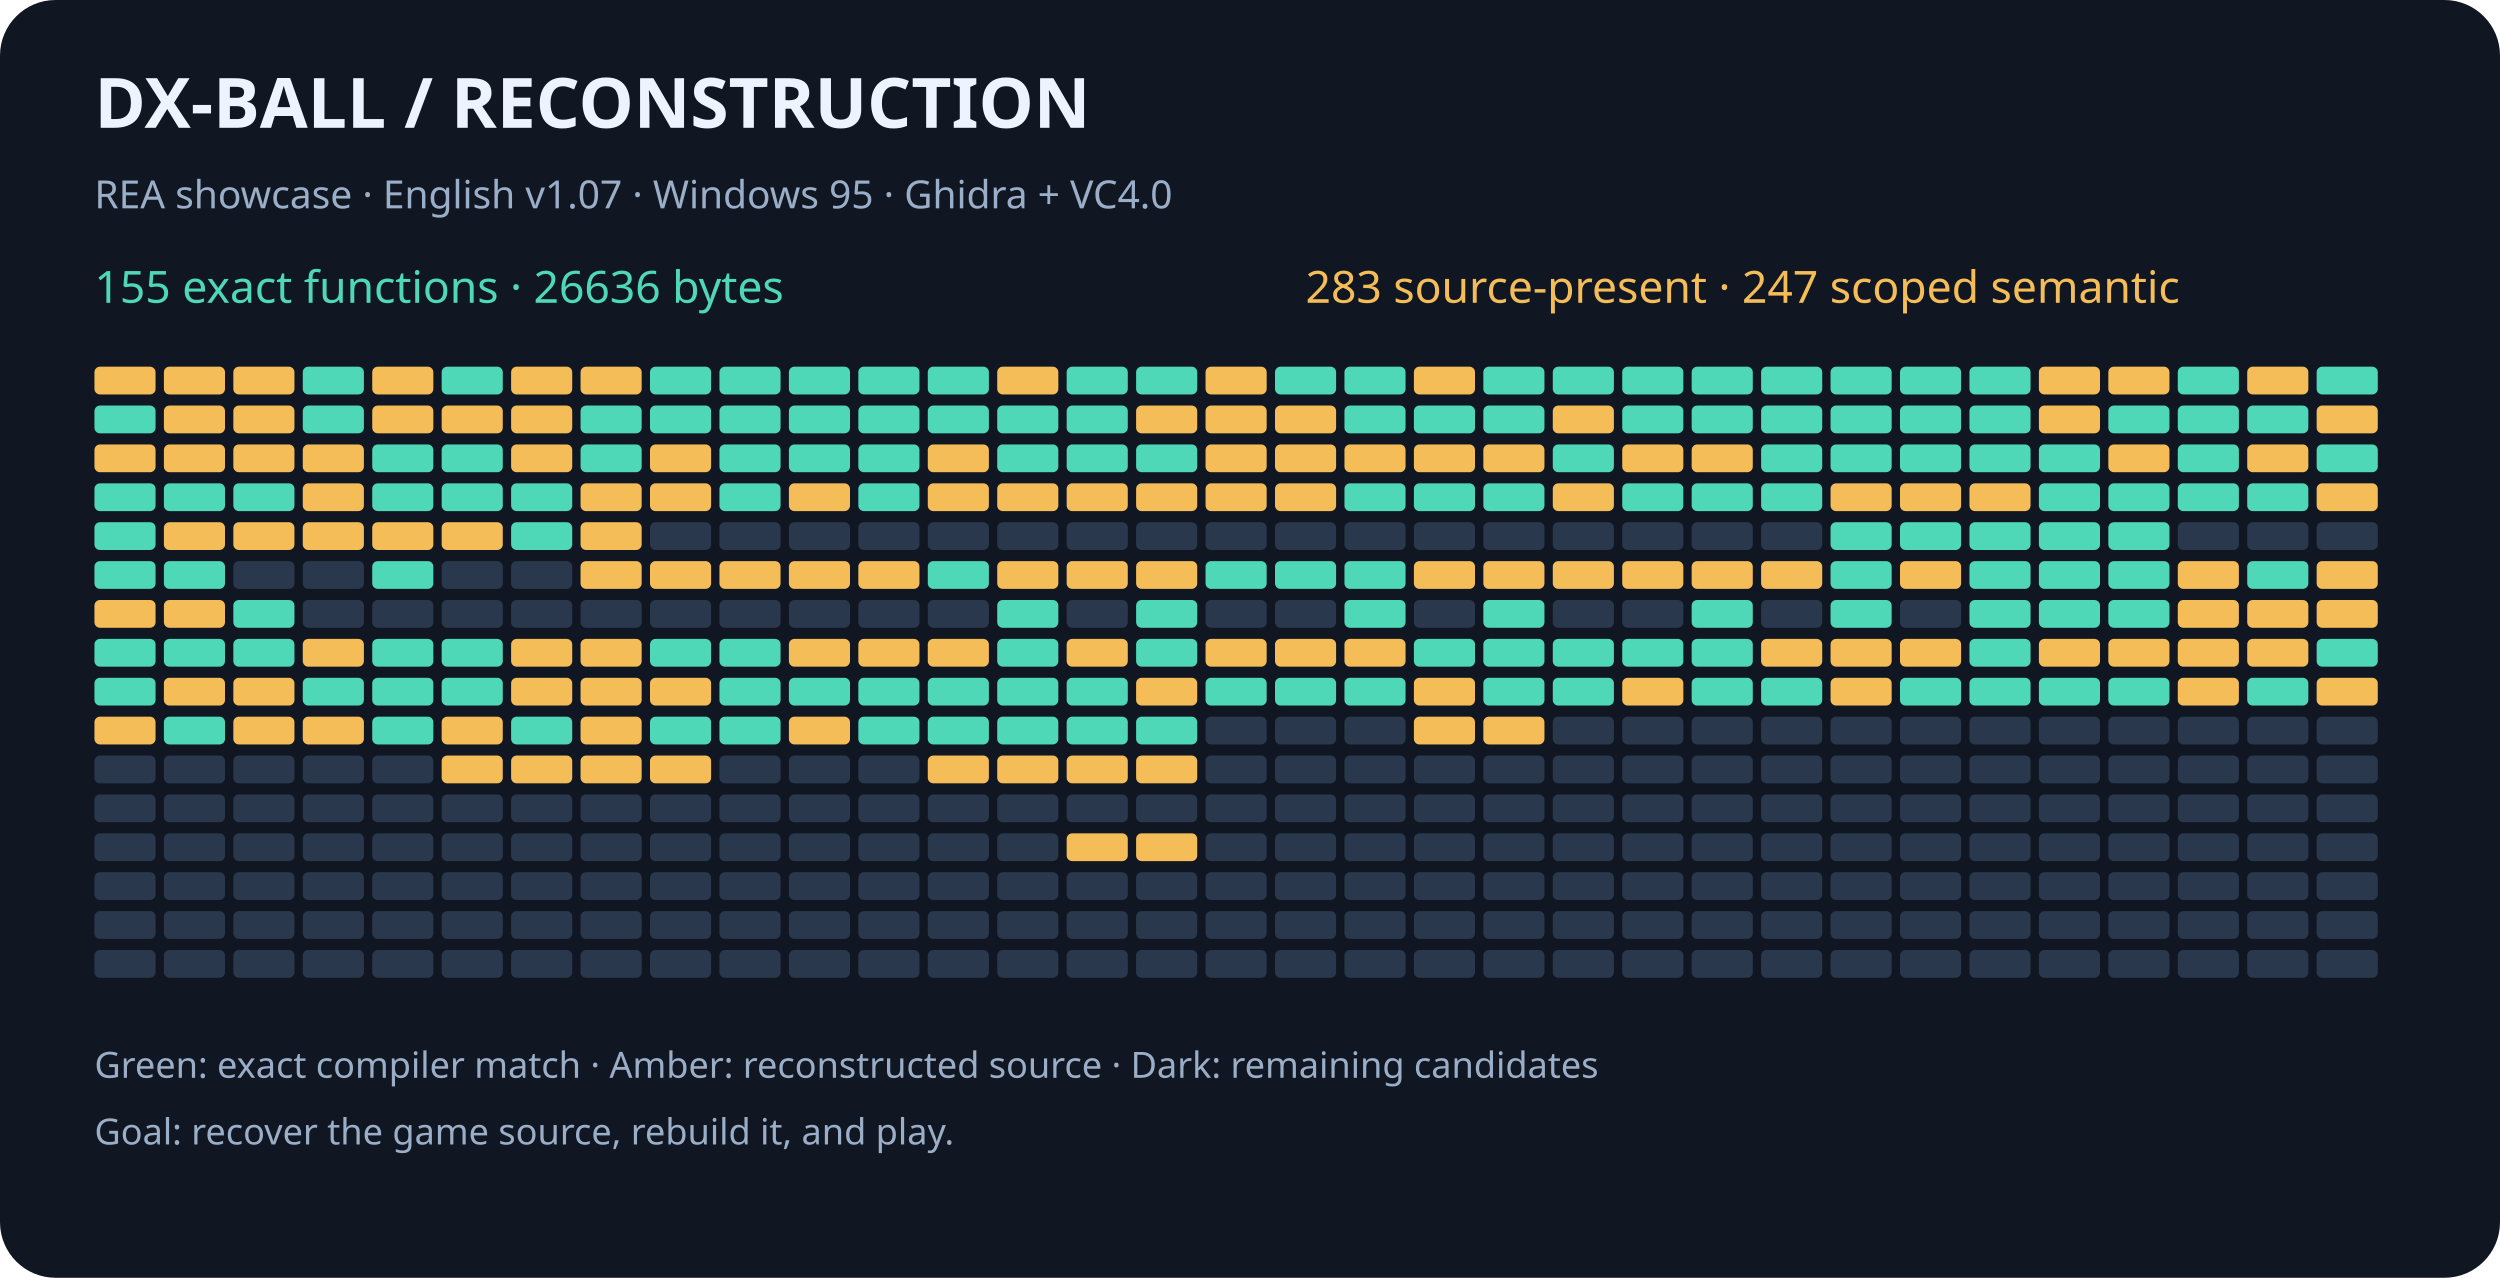
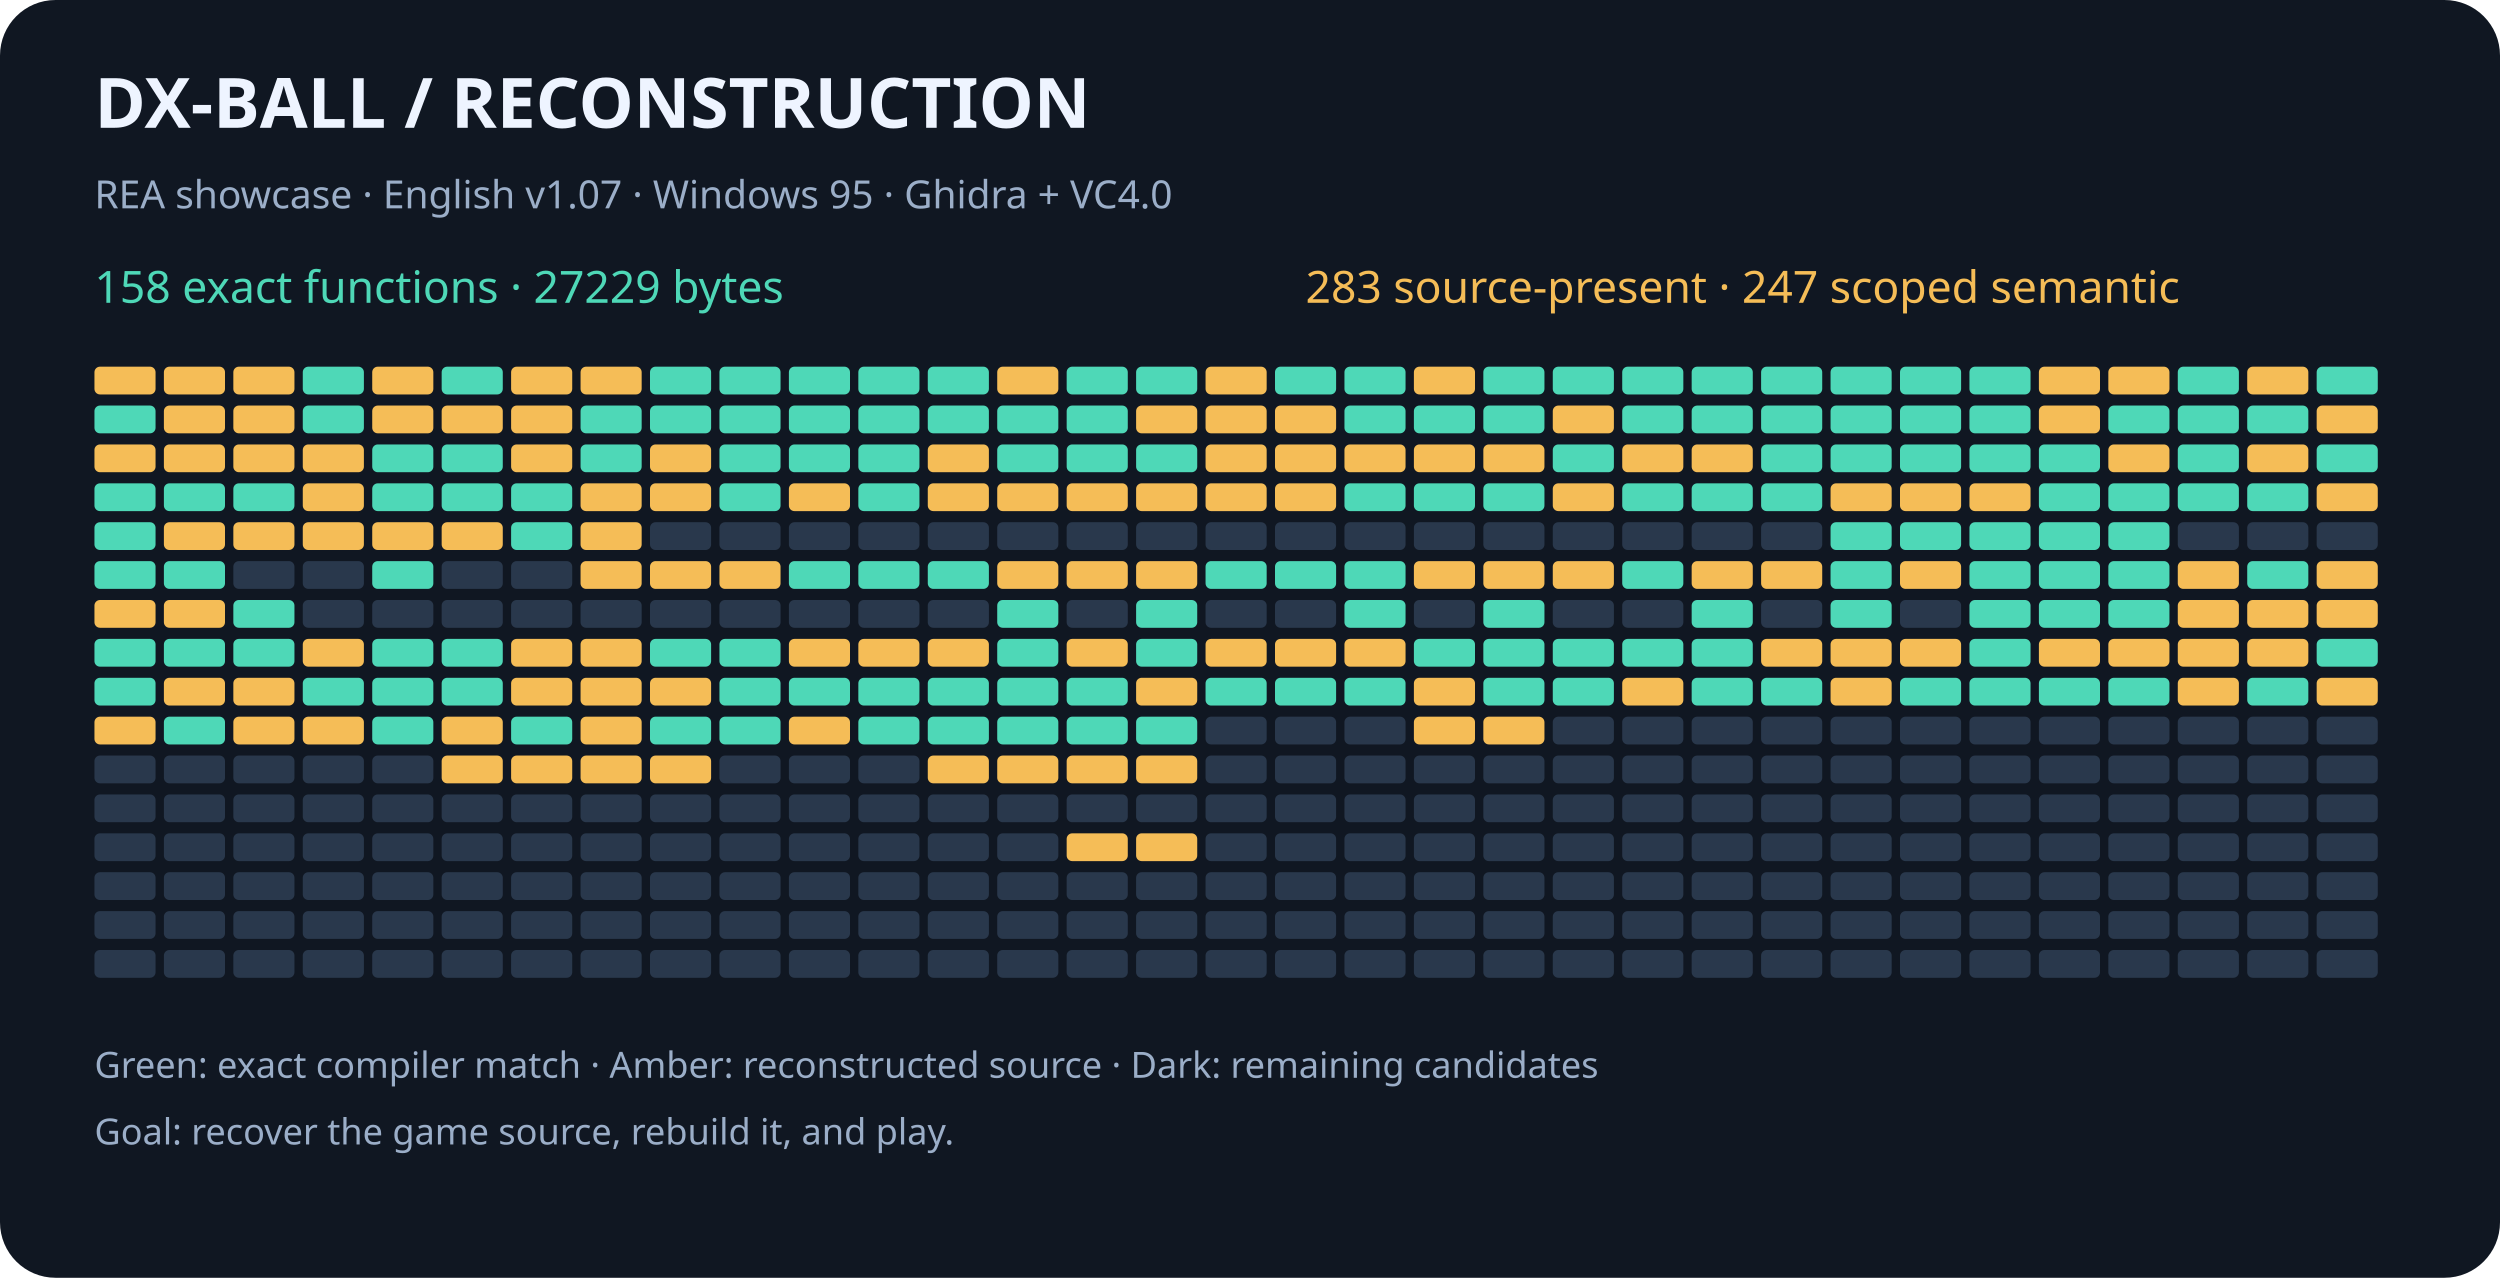
<svg xmlns="http://www.w3.org/2000/svg" width="900" height="460" viewBox="0 0 900 460" role="img" aria-labelledby="title desc">
  <rect width="900" height="460" rx="20" fill="#101722" />
  <g font-family="sans-serif">
    <text x="34" y="46" fill="#eef4ff" font-size="25" font-weight="bold">DX-BALL  /  RECONSTRUCTION</text>
    <text x="34" y="75" fill="#9baec8" font-size="14">REA showcase · English v1.07 · Windows 95 · Ghidra + VC4.0</text>
-     <text x="34" y="109" fill="#4ed8b7" font-size="16">155 exact functions · 26636 bytes</text>
+     <text x="34" y="109" fill="#4ed8b7" font-size="16">158 exact functions · 27229 bytes</text>
    <text x="470" y="109" fill="#f5bd57" font-size="16">283 source-present · 247 scoped semantic</text>
    <rect x="34" y="132" width="22" height="10" rx="2" fill="#f5bd57" />
    <rect x="59" y="132" width="22" height="10" rx="2" fill="#f5bd57" />
    <rect x="84" y="132" width="22" height="10" rx="2" fill="#f5bd57" />
    <rect x="109" y="132" width="22" height="10" rx="2" fill="#4ed8b7" />
    <rect x="134" y="132" width="22" height="10" rx="2" fill="#f5bd57" />
    <rect x="159" y="132" width="22" height="10" rx="2" fill="#4ed8b7" />
    <rect x="184" y="132" width="22" height="10" rx="2" fill="#f5bd57" />
    <rect x="209" y="132" width="22" height="10" rx="2" fill="#f5bd57" />
    <rect x="234" y="132" width="22" height="10" rx="2" fill="#4ed8b7" />
    <rect x="259" y="132" width="22" height="10" rx="2" fill="#4ed8b7" />
    <rect x="284" y="132" width="22" height="10" rx="2" fill="#4ed8b7" />
    <rect x="309" y="132" width="22" height="10" rx="2" fill="#4ed8b7" />
    <rect x="334" y="132" width="22" height="10" rx="2" fill="#4ed8b7" />
    <rect x="359" y="132" width="22" height="10" rx="2" fill="#f5bd57" />
    <rect x="384" y="132" width="22" height="10" rx="2" fill="#4ed8b7" />
    <rect x="409" y="132" width="22" height="10" rx="2" fill="#4ed8b7" />
    <rect x="434" y="132" width="22" height="10" rx="2" fill="#f5bd57" />
    <rect x="459" y="132" width="22" height="10" rx="2" fill="#4ed8b7" />
    <rect x="484" y="132" width="22" height="10" rx="2" fill="#4ed8b7" />
    <rect x="509" y="132" width="22" height="10" rx="2" fill="#f5bd57" />
    <rect x="534" y="132" width="22" height="10" rx="2" fill="#4ed8b7" />
    <rect x="559" y="132" width="22" height="10" rx="2" fill="#4ed8b7" />
    <rect x="584" y="132" width="22" height="10" rx="2" fill="#4ed8b7" />
    <rect x="609" y="132" width="22" height="10" rx="2" fill="#4ed8b7" />
    <rect x="634" y="132" width="22" height="10" rx="2" fill="#4ed8b7" />
    <rect x="659" y="132" width="22" height="10" rx="2" fill="#4ed8b7" />
    <rect x="684" y="132" width="22" height="10" rx="2" fill="#4ed8b7" />
    <rect x="709" y="132" width="22" height="10" rx="2" fill="#4ed8b7" />
    <rect x="734" y="132" width="22" height="10" rx="2" fill="#f5bd57" />
    <rect x="759" y="132" width="22" height="10" rx="2" fill="#f5bd57" />
    <rect x="784" y="132" width="22" height="10" rx="2" fill="#4ed8b7" />
    <rect x="809" y="132" width="22" height="10" rx="2" fill="#f5bd57" />
    <rect x="834" y="132" width="22" height="10" rx="2" fill="#4ed8b7" />
    <rect x="34" y="146" width="22" height="10" rx="2" fill="#4ed8b7" />
    <rect x="59" y="146" width="22" height="10" rx="2" fill="#f5bd57" />
    <rect x="84" y="146" width="22" height="10" rx="2" fill="#f5bd57" />
    <rect x="109" y="146" width="22" height="10" rx="2" fill="#4ed8b7" />
    <rect x="134" y="146" width="22" height="10" rx="2" fill="#f5bd57" />
    <rect x="159" y="146" width="22" height="10" rx="2" fill="#f5bd57" />
    <rect x="184" y="146" width="22" height="10" rx="2" fill="#f5bd57" />
    <rect x="209" y="146" width="22" height="10" rx="2" fill="#4ed8b7" />
    <rect x="234" y="146" width="22" height="10" rx="2" fill="#4ed8b7" />
    <rect x="259" y="146" width="22" height="10" rx="2" fill="#4ed8b7" />
    <rect x="284" y="146" width="22" height="10" rx="2" fill="#4ed8b7" />
    <rect x="309" y="146" width="22" height="10" rx="2" fill="#4ed8b7" />
    <rect x="334" y="146" width="22" height="10" rx="2" fill="#4ed8b7" />
    <rect x="359" y="146" width="22" height="10" rx="2" fill="#4ed8b7" />
    <rect x="384" y="146" width="22" height="10" rx="2" fill="#4ed8b7" />
    <rect x="409" y="146" width="22" height="10" rx="2" fill="#f5bd57" />
    <rect x="434" y="146" width="22" height="10" rx="2" fill="#f5bd57" />
    <rect x="459" y="146" width="22" height="10" rx="2" fill="#f5bd57" />
    <rect x="484" y="146" width="22" height="10" rx="2" fill="#4ed8b7" />
    <rect x="509" y="146" width="22" height="10" rx="2" fill="#4ed8b7" />
    <rect x="534" y="146" width="22" height="10" rx="2" fill="#4ed8b7" />
    <rect x="559" y="146" width="22" height="10" rx="2" fill="#f5bd57" />
    <rect x="584" y="146" width="22" height="10" rx="2" fill="#4ed8b7" />
    <rect x="609" y="146" width="22" height="10" rx="2" fill="#4ed8b7" />
    <rect x="634" y="146" width="22" height="10" rx="2" fill="#4ed8b7" />
    <rect x="659" y="146" width="22" height="10" rx="2" fill="#4ed8b7" />
    <rect x="684" y="146" width="22" height="10" rx="2" fill="#4ed8b7" />
    <rect x="709" y="146" width="22" height="10" rx="2" fill="#4ed8b7" />
    <rect x="734" y="146" width="22" height="10" rx="2" fill="#f5bd57" />
    <rect x="759" y="146" width="22" height="10" rx="2" fill="#4ed8b7" />
    <rect x="784" y="146" width="22" height="10" rx="2" fill="#4ed8b7" />
    <rect x="809" y="146" width="22" height="10" rx="2" fill="#4ed8b7" />
    <rect x="834" y="146" width="22" height="10" rx="2" fill="#f5bd57" />
    <rect x="34" y="160" width="22" height="10" rx="2" fill="#f5bd57" />
    <rect x="59" y="160" width="22" height="10" rx="2" fill="#f5bd57" />
    <rect x="84" y="160" width="22" height="10" rx="2" fill="#f5bd57" />
    <rect x="109" y="160" width="22" height="10" rx="2" fill="#f5bd57" />
    <rect x="134" y="160" width="22" height="10" rx="2" fill="#4ed8b7" />
    <rect x="159" y="160" width="22" height="10" rx="2" fill="#4ed8b7" />
    <rect x="184" y="160" width="22" height="10" rx="2" fill="#f5bd57" />
    <rect x="209" y="160" width="22" height="10" rx="2" fill="#4ed8b7" />
    <rect x="234" y="160" width="22" height="10" rx="2" fill="#f5bd57" />
    <rect x="259" y="160" width="22" height="10" rx="2" fill="#4ed8b7" />
    <rect x="284" y="160" width="22" height="10" rx="2" fill="#4ed8b7" />
    <rect x="309" y="160" width="22" height="10" rx="2" fill="#4ed8b7" />
    <rect x="334" y="160" width="22" height="10" rx="2" fill="#f5bd57" />
    <rect x="359" y="160" width="22" height="10" rx="2" fill="#4ed8b7" />
    <rect x="384" y="160" width="22" height="10" rx="2" fill="#4ed8b7" />
    <rect x="409" y="160" width="22" height="10" rx="2" fill="#4ed8b7" />
    <rect x="434" y="160" width="22" height="10" rx="2" fill="#f5bd57" />
    <rect x="459" y="160" width="22" height="10" rx="2" fill="#f5bd57" />
    <rect x="484" y="160" width="22" height="10" rx="2" fill="#f5bd57" />
    <rect x="509" y="160" width="22" height="10" rx="2" fill="#f5bd57" />
    <rect x="534" y="160" width="22" height="10" rx="2" fill="#f5bd57" />
    <rect x="559" y="160" width="22" height="10" rx="2" fill="#4ed8b7" />
    <rect x="584" y="160" width="22" height="10" rx="2" fill="#f5bd57" />
    <rect x="609" y="160" width="22" height="10" rx="2" fill="#f5bd57" />
    <rect x="634" y="160" width="22" height="10" rx="2" fill="#4ed8b7" />
    <rect x="659" y="160" width="22" height="10" rx="2" fill="#4ed8b7" />
    <rect x="684" y="160" width="22" height="10" rx="2" fill="#4ed8b7" />
    <rect x="709" y="160" width="22" height="10" rx="2" fill="#4ed8b7" />
    <rect x="734" y="160" width="22" height="10" rx="2" fill="#4ed8b7" />
    <rect x="759" y="160" width="22" height="10" rx="2" fill="#f5bd57" />
    <rect x="784" y="160" width="22" height="10" rx="2" fill="#4ed8b7" />
    <rect x="809" y="160" width="22" height="10" rx="2" fill="#f5bd57" />
    <rect x="834" y="160" width="22" height="10" rx="2" fill="#4ed8b7" />
    <rect x="34" y="174" width="22" height="10" rx="2" fill="#4ed8b7" />
    <rect x="59" y="174" width="22" height="10" rx="2" fill="#4ed8b7" />
    <rect x="84" y="174" width="22" height="10" rx="2" fill="#4ed8b7" />
    <rect x="109" y="174" width="22" height="10" rx="2" fill="#f5bd57" />
    <rect x="134" y="174" width="22" height="10" rx="2" fill="#4ed8b7" />
    <rect x="159" y="174" width="22" height="10" rx="2" fill="#4ed8b7" />
    <rect x="184" y="174" width="22" height="10" rx="2" fill="#4ed8b7" />
    <rect x="209" y="174" width="22" height="10" rx="2" fill="#f5bd57" />
    <rect x="234" y="174" width="22" height="10" rx="2" fill="#f5bd57" />
    <rect x="259" y="174" width="22" height="10" rx="2" fill="#4ed8b7" />
    <rect x="284" y="174" width="22" height="10" rx="2" fill="#f5bd57" />
    <rect x="309" y="174" width="22" height="10" rx="2" fill="#4ed8b7" />
    <rect x="334" y="174" width="22" height="10" rx="2" fill="#f5bd57" />
    <rect x="359" y="174" width="22" height="10" rx="2" fill="#f5bd57" />
    <rect x="384" y="174" width="22" height="10" rx="2" fill="#f5bd57" />
    <rect x="409" y="174" width="22" height="10" rx="2" fill="#f5bd57" />
    <rect x="434" y="174" width="22" height="10" rx="2" fill="#f5bd57" />
    <rect x="459" y="174" width="22" height="10" rx="2" fill="#f5bd57" />
    <rect x="484" y="174" width="22" height="10" rx="2" fill="#4ed8b7" />
    <rect x="509" y="174" width="22" height="10" rx="2" fill="#4ed8b7" />
    <rect x="534" y="174" width="22" height="10" rx="2" fill="#4ed8b7" />
    <rect x="559" y="174" width="22" height="10" rx="2" fill="#f5bd57" />
    <rect x="584" y="174" width="22" height="10" rx="2" fill="#4ed8b7" />
    <rect x="609" y="174" width="22" height="10" rx="2" fill="#4ed8b7" />
    <rect x="634" y="174" width="22" height="10" rx="2" fill="#4ed8b7" />
    <rect x="659" y="174" width="22" height="10" rx="2" fill="#f5bd57" />
    <rect x="684" y="174" width="22" height="10" rx="2" fill="#f5bd57" />
    <rect x="709" y="174" width="22" height="10" rx="2" fill="#f5bd57" />
    <rect x="734" y="174" width="22" height="10" rx="2" fill="#4ed8b7" />
    <rect x="759" y="174" width="22" height="10" rx="2" fill="#4ed8b7" />
    <rect x="784" y="174" width="22" height="10" rx="2" fill="#4ed8b7" />
    <rect x="809" y="174" width="22" height="10" rx="2" fill="#4ed8b7" />
    <rect x="834" y="174" width="22" height="10" rx="2" fill="#f5bd57" />
    <rect x="34" y="188" width="22" height="10" rx="2" fill="#4ed8b7" />
    <rect x="59" y="188" width="22" height="10" rx="2" fill="#f5bd57" />
    <rect x="84" y="188" width="22" height="10" rx="2" fill="#f5bd57" />
    <rect x="109" y="188" width="22" height="10" rx="2" fill="#f5bd57" />
    <rect x="134" y="188" width="22" height="10" rx="2" fill="#f5bd57" />
    <rect x="159" y="188" width="22" height="10" rx="2" fill="#f5bd57" />
    <rect x="184" y="188" width="22" height="10" rx="2" fill="#4ed8b7" />
    <rect x="209" y="188" width="22" height="10" rx="2" fill="#f5bd57" />
    <rect x="234" y="188" width="22" height="10" rx="2" fill="#29384c" />
    <rect x="259" y="188" width="22" height="10" rx="2" fill="#29384c" />
    <rect x="284" y="188" width="22" height="10" rx="2" fill="#29384c" />
    <rect x="309" y="188" width="22" height="10" rx="2" fill="#29384c" />
    <rect x="334" y="188" width="22" height="10" rx="2" fill="#29384c" />
    <rect x="359" y="188" width="22" height="10" rx="2" fill="#29384c" />
    <rect x="384" y="188" width="22" height="10" rx="2" fill="#29384c" />
    <rect x="409" y="188" width="22" height="10" rx="2" fill="#29384c" />
    <rect x="434" y="188" width="22" height="10" rx="2" fill="#29384c" />
    <rect x="459" y="188" width="22" height="10" rx="2" fill="#29384c" />
    <rect x="484" y="188" width="22" height="10" rx="2" fill="#29384c" />
    <rect x="509" y="188" width="22" height="10" rx="2" fill="#29384c" />
    <rect x="534" y="188" width="22" height="10" rx="2" fill="#29384c" />
    <rect x="559" y="188" width="22" height="10" rx="2" fill="#29384c" />
    <rect x="584" y="188" width="22" height="10" rx="2" fill="#29384c" />
    <rect x="609" y="188" width="22" height="10" rx="2" fill="#29384c" />
    <rect x="634" y="188" width="22" height="10" rx="2" fill="#29384c" />
    <rect x="659" y="188" width="22" height="10" rx="2" fill="#4ed8b7" />
    <rect x="684" y="188" width="22" height="10" rx="2" fill="#4ed8b7" />
    <rect x="709" y="188" width="22" height="10" rx="2" fill="#4ed8b7" />
    <rect x="734" y="188" width="22" height="10" rx="2" fill="#4ed8b7" />
    <rect x="759" y="188" width="22" height="10" rx="2" fill="#4ed8b7" />
    <rect x="784" y="188" width="22" height="10" rx="2" fill="#29384c" />
    <rect x="809" y="188" width="22" height="10" rx="2" fill="#29384c" />
    <rect x="834" y="188" width="22" height="10" rx="2" fill="#29384c" />
    <rect x="34" y="202" width="22" height="10" rx="2" fill="#4ed8b7" />
    <rect x="59" y="202" width="22" height="10" rx="2" fill="#4ed8b7" />
    <rect x="84" y="202" width="22" height="10" rx="2" fill="#29384c" />
    <rect x="109" y="202" width="22" height="10" rx="2" fill="#29384c" />
    <rect x="134" y="202" width="22" height="10" rx="2" fill="#4ed8b7" />
    <rect x="159" y="202" width="22" height="10" rx="2" fill="#29384c" />
    <rect x="184" y="202" width="22" height="10" rx="2" fill="#29384c" />
    <rect x="209" y="202" width="22" height="10" rx="2" fill="#f5bd57" />
    <rect x="234" y="202" width="22" height="10" rx="2" fill="#f5bd57" />
    <rect x="259" y="202" width="22" height="10" rx="2" fill="#f5bd57" />
-     <rect x="284" y="202" width="22" height="10" rx="2" fill="#f5bd57" />
-     <rect x="309" y="202" width="22" height="10" rx="2" fill="#f5bd57" />
+     <rect x="284" y="202" width="22" height="10" rx="2" fill="#4ed8b7" />
+     <rect x="309" y="202" width="22" height="10" rx="2" fill="#4ed8b7" />
    <rect x="334" y="202" width="22" height="10" rx="2" fill="#4ed8b7" />
    <rect x="359" y="202" width="22" height="10" rx="2" fill="#f5bd57" />
    <rect x="384" y="202" width="22" height="10" rx="2" fill="#f5bd57" />
    <rect x="409" y="202" width="22" height="10" rx="2" fill="#f5bd57" />
    <rect x="434" y="202" width="22" height="10" rx="2" fill="#4ed8b7" />
    <rect x="459" y="202" width="22" height="10" rx="2" fill="#4ed8b7" />
    <rect x="484" y="202" width="22" height="10" rx="2" fill="#4ed8b7" />
    <rect x="509" y="202" width="22" height="10" rx="2" fill="#f5bd57" />
    <rect x="534" y="202" width="22" height="10" rx="2" fill="#f5bd57" />
    <rect x="559" y="202" width="22" height="10" rx="2" fill="#f5bd57" />
-     <rect x="584" y="202" width="22" height="10" rx="2" fill="#f5bd57" />
+     <rect x="584" y="202" width="22" height="10" rx="2" fill="#4ed8b7" />
    <rect x="609" y="202" width="22" height="10" rx="2" fill="#f5bd57" />
    <rect x="634" y="202" width="22" height="10" rx="2" fill="#f5bd57" />
    <rect x="659" y="202" width="22" height="10" rx="2" fill="#4ed8b7" />
    <rect x="684" y="202" width="22" height="10" rx="2" fill="#f5bd57" />
    <rect x="709" y="202" width="22" height="10" rx="2" fill="#4ed8b7" />
    <rect x="734" y="202" width="22" height="10" rx="2" fill="#4ed8b7" />
    <rect x="759" y="202" width="22" height="10" rx="2" fill="#4ed8b7" />
    <rect x="784" y="202" width="22" height="10" rx="2" fill="#f5bd57" />
    <rect x="809" y="202" width="22" height="10" rx="2" fill="#4ed8b7" />
    <rect x="834" y="202" width="22" height="10" rx="2" fill="#f5bd57" />
    <rect x="34" y="216" width="22" height="10" rx="2" fill="#f5bd57" />
    <rect x="59" y="216" width="22" height="10" rx="2" fill="#f5bd57" />
    <rect x="84" y="216" width="22" height="10" rx="2" fill="#4ed8b7" />
    <rect x="109" y="216" width="22" height="10" rx="2" fill="#29384c" />
    <rect x="134" y="216" width="22" height="10" rx="2" fill="#29384c" />
    <rect x="159" y="216" width="22" height="10" rx="2" fill="#29384c" />
    <rect x="184" y="216" width="22" height="10" rx="2" fill="#29384c" />
    <rect x="209" y="216" width="22" height="10" rx="2" fill="#29384c" />
    <rect x="234" y="216" width="22" height="10" rx="2" fill="#29384c" />
    <rect x="259" y="216" width="22" height="10" rx="2" fill="#29384c" />
    <rect x="284" y="216" width="22" height="10" rx="2" fill="#29384c" />
    <rect x="309" y="216" width="22" height="10" rx="2" fill="#29384c" />
    <rect x="334" y="216" width="22" height="10" rx="2" fill="#29384c" />
    <rect x="359" y="216" width="22" height="10" rx="2" fill="#4ed8b7" />
    <rect x="384" y="216" width="22" height="10" rx="2" fill="#29384c" />
    <rect x="409" y="216" width="22" height="10" rx="2" fill="#4ed8b7" />
    <rect x="434" y="216" width="22" height="10" rx="2" fill="#29384c" />
    <rect x="459" y="216" width="22" height="10" rx="2" fill="#29384c" />
    <rect x="484" y="216" width="22" height="10" rx="2" fill="#4ed8b7" />
    <rect x="509" y="216" width="22" height="10" rx="2" fill="#29384c" />
    <rect x="534" y="216" width="22" height="10" rx="2" fill="#4ed8b7" />
    <rect x="559" y="216" width="22" height="10" rx="2" fill="#29384c" />
    <rect x="584" y="216" width="22" height="10" rx="2" fill="#29384c" />
    <rect x="609" y="216" width="22" height="10" rx="2" fill="#4ed8b7" />
    <rect x="634" y="216" width="22" height="10" rx="2" fill="#29384c" />
    <rect x="659" y="216" width="22" height="10" rx="2" fill="#4ed8b7" />
    <rect x="684" y="216" width="22" height="10" rx="2" fill="#29384c" />
    <rect x="709" y="216" width="22" height="10" rx="2" fill="#4ed8b7" />
    <rect x="734" y="216" width="22" height="10" rx="2" fill="#4ed8b7" />
    <rect x="759" y="216" width="22" height="10" rx="2" fill="#4ed8b7" />
    <rect x="784" y="216" width="22" height="10" rx="2" fill="#f5bd57" />
    <rect x="809" y="216" width="22" height="10" rx="2" fill="#f5bd57" />
    <rect x="834" y="216" width="22" height="10" rx="2" fill="#f5bd57" />
    <rect x="34" y="230" width="22" height="10" rx="2" fill="#4ed8b7" />
    <rect x="59" y="230" width="22" height="10" rx="2" fill="#4ed8b7" />
    <rect x="84" y="230" width="22" height="10" rx="2" fill="#4ed8b7" />
    <rect x="109" y="230" width="22" height="10" rx="2" fill="#f5bd57" />
    <rect x="134" y="230" width="22" height="10" rx="2" fill="#4ed8b7" />
    <rect x="159" y="230" width="22" height="10" rx="2" fill="#4ed8b7" />
    <rect x="184" y="230" width="22" height="10" rx="2" fill="#f5bd57" />
    <rect x="209" y="230" width="22" height="10" rx="2" fill="#f5bd57" />
    <rect x="234" y="230" width="22" height="10" rx="2" fill="#4ed8b7" />
    <rect x="259" y="230" width="22" height="10" rx="2" fill="#4ed8b7" />
    <rect x="284" y="230" width="22" height="10" rx="2" fill="#f5bd57" />
    <rect x="309" y="230" width="22" height="10" rx="2" fill="#f5bd57" />
    <rect x="334" y="230" width="22" height="10" rx="2" fill="#f5bd57" />
    <rect x="359" y="230" width="22" height="10" rx="2" fill="#4ed8b7" />
    <rect x="384" y="230" width="22" height="10" rx="2" fill="#f5bd57" />
    <rect x="409" y="230" width="22" height="10" rx="2" fill="#4ed8b7" />
    <rect x="434" y="230" width="22" height="10" rx="2" fill="#f5bd57" />
    <rect x="459" y="230" width="22" height="10" rx="2" fill="#f5bd57" />
    <rect x="484" y="230" width="22" height="10" rx="2" fill="#f5bd57" />
    <rect x="509" y="230" width="22" height="10" rx="2" fill="#4ed8b7" />
    <rect x="534" y="230" width="22" height="10" rx="2" fill="#4ed8b7" />
    <rect x="559" y="230" width="22" height="10" rx="2" fill="#4ed8b7" />
    <rect x="584" y="230" width="22" height="10" rx="2" fill="#4ed8b7" />
    <rect x="609" y="230" width="22" height="10" rx="2" fill="#4ed8b7" />
    <rect x="634" y="230" width="22" height="10" rx="2" fill="#f5bd57" />
    <rect x="659" y="230" width="22" height="10" rx="2" fill="#f5bd57" />
    <rect x="684" y="230" width="22" height="10" rx="2" fill="#f5bd57" />
    <rect x="709" y="230" width="22" height="10" rx="2" fill="#4ed8b7" />
    <rect x="734" y="230" width="22" height="10" rx="2" fill="#f5bd57" />
    <rect x="759" y="230" width="22" height="10" rx="2" fill="#f5bd57" />
    <rect x="784" y="230" width="22" height="10" rx="2" fill="#f5bd57" />
    <rect x="809" y="230" width="22" height="10" rx="2" fill="#f5bd57" />
    <rect x="834" y="230" width="22" height="10" rx="2" fill="#4ed8b7" />
    <rect x="34" y="244" width="22" height="10" rx="2" fill="#4ed8b7" />
    <rect x="59" y="244" width="22" height="10" rx="2" fill="#f5bd57" />
    <rect x="84" y="244" width="22" height="10" rx="2" fill="#f5bd57" />
    <rect x="109" y="244" width="22" height="10" rx="2" fill="#4ed8b7" />
    <rect x="134" y="244" width="22" height="10" rx="2" fill="#4ed8b7" />
    <rect x="159" y="244" width="22" height="10" rx="2" fill="#4ed8b7" />
    <rect x="184" y="244" width="22" height="10" rx="2" fill="#f5bd57" />
    <rect x="209" y="244" width="22" height="10" rx="2" fill="#f5bd57" />
    <rect x="234" y="244" width="22" height="10" rx="2" fill="#f5bd57" />
    <rect x="259" y="244" width="22" height="10" rx="2" fill="#4ed8b7" />
    <rect x="284" y="244" width="22" height="10" rx="2" fill="#4ed8b7" />
    <rect x="309" y="244" width="22" height="10" rx="2" fill="#4ed8b7" />
    <rect x="334" y="244" width="22" height="10" rx="2" fill="#4ed8b7" />
    <rect x="359" y="244" width="22" height="10" rx="2" fill="#4ed8b7" />
    <rect x="384" y="244" width="22" height="10" rx="2" fill="#4ed8b7" />
    <rect x="409" y="244" width="22" height="10" rx="2" fill="#f5bd57" />
    <rect x="434" y="244" width="22" height="10" rx="2" fill="#4ed8b7" />
    <rect x="459" y="244" width="22" height="10" rx="2" fill="#4ed8b7" />
    <rect x="484" y="244" width="22" height="10" rx="2" fill="#4ed8b7" />
    <rect x="509" y="244" width="22" height="10" rx="2" fill="#f5bd57" />
    <rect x="534" y="244" width="22" height="10" rx="2" fill="#4ed8b7" />
    <rect x="559" y="244" width="22" height="10" rx="2" fill="#4ed8b7" />
    <rect x="584" y="244" width="22" height="10" rx="2" fill="#f5bd57" />
    <rect x="609" y="244" width="22" height="10" rx="2" fill="#4ed8b7" />
    <rect x="634" y="244" width="22" height="10" rx="2" fill="#4ed8b7" />
    <rect x="659" y="244" width="22" height="10" rx="2" fill="#f5bd57" />
    <rect x="684" y="244" width="22" height="10" rx="2" fill="#4ed8b7" />
    <rect x="709" y="244" width="22" height="10" rx="2" fill="#4ed8b7" />
    <rect x="734" y="244" width="22" height="10" rx="2" fill="#4ed8b7" />
    <rect x="759" y="244" width="22" height="10" rx="2" fill="#4ed8b7" />
    <rect x="784" y="244" width="22" height="10" rx="2" fill="#f5bd57" />
    <rect x="809" y="244" width="22" height="10" rx="2" fill="#4ed8b7" />
    <rect x="834" y="244" width="22" height="10" rx="2" fill="#f5bd57" />
    <rect x="34" y="258" width="22" height="10" rx="2" fill="#f5bd57" />
    <rect x="59" y="258" width="22" height="10" rx="2" fill="#4ed8b7" />
    <rect x="84" y="258" width="22" height="10" rx="2" fill="#f5bd57" />
    <rect x="109" y="258" width="22" height="10" rx="2" fill="#f5bd57" />
    <rect x="134" y="258" width="22" height="10" rx="2" fill="#4ed8b7" />
    <rect x="159" y="258" width="22" height="10" rx="2" fill="#f5bd57" />
    <rect x="184" y="258" width="22" height="10" rx="2" fill="#4ed8b7" />
    <rect x="209" y="258" width="22" height="10" rx="2" fill="#f5bd57" />
    <rect x="234" y="258" width="22" height="10" rx="2" fill="#4ed8b7" />
    <rect x="259" y="258" width="22" height="10" rx="2" fill="#4ed8b7" />
    <rect x="284" y="258" width="22" height="10" rx="2" fill="#f5bd57" />
    <rect x="309" y="258" width="22" height="10" rx="2" fill="#4ed8b7" />
    <rect x="334" y="258" width="22" height="10" rx="2" fill="#4ed8b7" />
    <rect x="359" y="258" width="22" height="10" rx="2" fill="#4ed8b7" />
    <rect x="384" y="258" width="22" height="10" rx="2" fill="#4ed8b7" />
    <rect x="409" y="258" width="22" height="10" rx="2" fill="#4ed8b7" />
    <rect x="434" y="258" width="22" height="10" rx="2" fill="#29384c" />
    <rect x="459" y="258" width="22" height="10" rx="2" fill="#29384c" />
    <rect x="484" y="258" width="22" height="10" rx="2" fill="#29384c" />
    <rect x="509" y="258" width="22" height="10" rx="2" fill="#f5bd57" />
    <rect x="534" y="258" width="22" height="10" rx="2" fill="#f5bd57" />
    <rect x="559" y="258" width="22" height="10" rx="2" fill="#29384c" />
    <rect x="584" y="258" width="22" height="10" rx="2" fill="#29384c" />
    <rect x="609" y="258" width="22" height="10" rx="2" fill="#29384c" />
    <rect x="634" y="258" width="22" height="10" rx="2" fill="#29384c" />
    <rect x="659" y="258" width="22" height="10" rx="2" fill="#29384c" />
    <rect x="684" y="258" width="22" height="10" rx="2" fill="#29384c" />
    <rect x="709" y="258" width="22" height="10" rx="2" fill="#29384c" />
    <rect x="734" y="258" width="22" height="10" rx="2" fill="#29384c" />
    <rect x="759" y="258" width="22" height="10" rx="2" fill="#29384c" />
    <rect x="784" y="258" width="22" height="10" rx="2" fill="#29384c" />
    <rect x="809" y="258" width="22" height="10" rx="2" fill="#29384c" />
    <rect x="834" y="258" width="22" height="10" rx="2" fill="#29384c" />
    <rect x="34" y="272" width="22" height="10" rx="2" fill="#29384c" />
    <rect x="59" y="272" width="22" height="10" rx="2" fill="#29384c" />
    <rect x="84" y="272" width="22" height="10" rx="2" fill="#29384c" />
    <rect x="109" y="272" width="22" height="10" rx="2" fill="#29384c" />
    <rect x="134" y="272" width="22" height="10" rx="2" fill="#29384c" />
    <rect x="159" y="272" width="22" height="10" rx="2" fill="#f5bd57" />
    <rect x="184" y="272" width="22" height="10" rx="2" fill="#f5bd57" />
    <rect x="209" y="272" width="22" height="10" rx="2" fill="#f5bd57" />
    <rect x="234" y="272" width="22" height="10" rx="2" fill="#f5bd57" />
    <rect x="259" y="272" width="22" height="10" rx="2" fill="#29384c" />
    <rect x="284" y="272" width="22" height="10" rx="2" fill="#29384c" />
    <rect x="309" y="272" width="22" height="10" rx="2" fill="#29384c" />
    <rect x="334" y="272" width="22" height="10" rx="2" fill="#f5bd57" />
    <rect x="359" y="272" width="22" height="10" rx="2" fill="#f5bd57" />
    <rect x="384" y="272" width="22" height="10" rx="2" fill="#f5bd57" />
    <rect x="409" y="272" width="22" height="10" rx="2" fill="#f5bd57" />
    <rect x="434" y="272" width="22" height="10" rx="2" fill="#29384c" />
    <rect x="459" y="272" width="22" height="10" rx="2" fill="#29384c" />
    <rect x="484" y="272" width="22" height="10" rx="2" fill="#29384c" />
    <rect x="509" y="272" width="22" height="10" rx="2" fill="#29384c" />
    <rect x="534" y="272" width="22" height="10" rx="2" fill="#29384c" />
    <rect x="559" y="272" width="22" height="10" rx="2" fill="#29384c" />
    <rect x="584" y="272" width="22" height="10" rx="2" fill="#29384c" />
    <rect x="609" y="272" width="22" height="10" rx="2" fill="#29384c" />
    <rect x="634" y="272" width="22" height="10" rx="2" fill="#29384c" />
    <rect x="659" y="272" width="22" height="10" rx="2" fill="#29384c" />
    <rect x="684" y="272" width="22" height="10" rx="2" fill="#29384c" />
    <rect x="709" y="272" width="22" height="10" rx="2" fill="#29384c" />
    <rect x="734" y="272" width="22" height="10" rx="2" fill="#29384c" />
    <rect x="759" y="272" width="22" height="10" rx="2" fill="#29384c" />
    <rect x="784" y="272" width="22" height="10" rx="2" fill="#29384c" />
    <rect x="809" y="272" width="22" height="10" rx="2" fill="#29384c" />
    <rect x="834" y="272" width="22" height="10" rx="2" fill="#29384c" />
    <rect x="34" y="286" width="22" height="10" rx="2" fill="#29384c" />
    <rect x="59" y="286" width="22" height="10" rx="2" fill="#29384c" />
    <rect x="84" y="286" width="22" height="10" rx="2" fill="#29384c" />
    <rect x="109" y="286" width="22" height="10" rx="2" fill="#29384c" />
    <rect x="134" y="286" width="22" height="10" rx="2" fill="#29384c" />
    <rect x="159" y="286" width="22" height="10" rx="2" fill="#29384c" />
    <rect x="184" y="286" width="22" height="10" rx="2" fill="#29384c" />
    <rect x="209" y="286" width="22" height="10" rx="2" fill="#29384c" />
    <rect x="234" y="286" width="22" height="10" rx="2" fill="#29384c" />
    <rect x="259" y="286" width="22" height="10" rx="2" fill="#29384c" />
    <rect x="284" y="286" width="22" height="10" rx="2" fill="#29384c" />
    <rect x="309" y="286" width="22" height="10" rx="2" fill="#29384c" />
    <rect x="334" y="286" width="22" height="10" rx="2" fill="#29384c" />
    <rect x="359" y="286" width="22" height="10" rx="2" fill="#29384c" />
    <rect x="384" y="286" width="22" height="10" rx="2" fill="#29384c" />
    <rect x="409" y="286" width="22" height="10" rx="2" fill="#29384c" />
    <rect x="434" y="286" width="22" height="10" rx="2" fill="#29384c" />
    <rect x="459" y="286" width="22" height="10" rx="2" fill="#29384c" />
    <rect x="484" y="286" width="22" height="10" rx="2" fill="#29384c" />
    <rect x="509" y="286" width="22" height="10" rx="2" fill="#29384c" />
    <rect x="534" y="286" width="22" height="10" rx="2" fill="#29384c" />
    <rect x="559" y="286" width="22" height="10" rx="2" fill="#29384c" />
    <rect x="584" y="286" width="22" height="10" rx="2" fill="#29384c" />
    <rect x="609" y="286" width="22" height="10" rx="2" fill="#29384c" />
    <rect x="634" y="286" width="22" height="10" rx="2" fill="#29384c" />
    <rect x="659" y="286" width="22" height="10" rx="2" fill="#29384c" />
    <rect x="684" y="286" width="22" height="10" rx="2" fill="#29384c" />
    <rect x="709" y="286" width="22" height="10" rx="2" fill="#29384c" />
    <rect x="734" y="286" width="22" height="10" rx="2" fill="#29384c" />
    <rect x="759" y="286" width="22" height="10" rx="2" fill="#29384c" />
    <rect x="784" y="286" width="22" height="10" rx="2" fill="#29384c" />
    <rect x="809" y="286" width="22" height="10" rx="2" fill="#29384c" />
    <rect x="834" y="286" width="22" height="10" rx="2" fill="#29384c" />
    <rect x="34" y="300" width="22" height="10" rx="2" fill="#29384c" />
    <rect x="59" y="300" width="22" height="10" rx="2" fill="#29384c" />
    <rect x="84" y="300" width="22" height="10" rx="2" fill="#29384c" />
    <rect x="109" y="300" width="22" height="10" rx="2" fill="#29384c" />
    <rect x="134" y="300" width="22" height="10" rx="2" fill="#29384c" />
    <rect x="159" y="300" width="22" height="10" rx="2" fill="#29384c" />
    <rect x="184" y="300" width="22" height="10" rx="2" fill="#29384c" />
    <rect x="209" y="300" width="22" height="10" rx="2" fill="#29384c" />
    <rect x="234" y="300" width="22" height="10" rx="2" fill="#29384c" />
    <rect x="259" y="300" width="22" height="10" rx="2" fill="#29384c" />
    <rect x="284" y="300" width="22" height="10" rx="2" fill="#29384c" />
    <rect x="309" y="300" width="22" height="10" rx="2" fill="#29384c" />
    <rect x="334" y="300" width="22" height="10" rx="2" fill="#29384c" />
    <rect x="359" y="300" width="22" height="10" rx="2" fill="#29384c" />
    <rect x="384" y="300" width="22" height="10" rx="2" fill="#f5bd57" />
    <rect x="409" y="300" width="22" height="10" rx="2" fill="#f5bd57" />
    <rect x="434" y="300" width="22" height="10" rx="2" fill="#29384c" />
    <rect x="459" y="300" width="22" height="10" rx="2" fill="#29384c" />
    <rect x="484" y="300" width="22" height="10" rx="2" fill="#29384c" />
    <rect x="509" y="300" width="22" height="10" rx="2" fill="#29384c" />
    <rect x="534" y="300" width="22" height="10" rx="2" fill="#29384c" />
    <rect x="559" y="300" width="22" height="10" rx="2" fill="#29384c" />
    <rect x="584" y="300" width="22" height="10" rx="2" fill="#29384c" />
    <rect x="609" y="300" width="22" height="10" rx="2" fill="#29384c" />
    <rect x="634" y="300" width="22" height="10" rx="2" fill="#29384c" />
    <rect x="659" y="300" width="22" height="10" rx="2" fill="#29384c" />
    <rect x="684" y="300" width="22" height="10" rx="2" fill="#29384c" />
    <rect x="709" y="300" width="22" height="10" rx="2" fill="#29384c" />
    <rect x="734" y="300" width="22" height="10" rx="2" fill="#29384c" />
    <rect x="759" y="300" width="22" height="10" rx="2" fill="#29384c" />
    <rect x="784" y="300" width="22" height="10" rx="2" fill="#29384c" />
    <rect x="809" y="300" width="22" height="10" rx="2" fill="#29384c" />
    <rect x="834" y="300" width="22" height="10" rx="2" fill="#29384c" />
    <rect x="34" y="314" width="22" height="10" rx="2" fill="#29384c" />
    <rect x="59" y="314" width="22" height="10" rx="2" fill="#29384c" />
    <rect x="84" y="314" width="22" height="10" rx="2" fill="#29384c" />
    <rect x="109" y="314" width="22" height="10" rx="2" fill="#29384c" />
    <rect x="134" y="314" width="22" height="10" rx="2" fill="#29384c" />
    <rect x="159" y="314" width="22" height="10" rx="2" fill="#29384c" />
    <rect x="184" y="314" width="22" height="10" rx="2" fill="#29384c" />
    <rect x="209" y="314" width="22" height="10" rx="2" fill="#29384c" />
    <rect x="234" y="314" width="22" height="10" rx="2" fill="#29384c" />
    <rect x="259" y="314" width="22" height="10" rx="2" fill="#29384c" />
    <rect x="284" y="314" width="22" height="10" rx="2" fill="#29384c" />
    <rect x="309" y="314" width="22" height="10" rx="2" fill="#29384c" />
    <rect x="334" y="314" width="22" height="10" rx="2" fill="#29384c" />
    <rect x="359" y="314" width="22" height="10" rx="2" fill="#29384c" />
    <rect x="384" y="314" width="22" height="10" rx="2" fill="#29384c" />
    <rect x="409" y="314" width="22" height="10" rx="2" fill="#29384c" />
    <rect x="434" y="314" width="22" height="10" rx="2" fill="#29384c" />
    <rect x="459" y="314" width="22" height="10" rx="2" fill="#29384c" />
    <rect x="484" y="314" width="22" height="10" rx="2" fill="#29384c" />
    <rect x="509" y="314" width="22" height="10" rx="2" fill="#29384c" />
    <rect x="534" y="314" width="22" height="10" rx="2" fill="#29384c" />
    <rect x="559" y="314" width="22" height="10" rx="2" fill="#29384c" />
    <rect x="584" y="314" width="22" height="10" rx="2" fill="#29384c" />
    <rect x="609" y="314" width="22" height="10" rx="2" fill="#29384c" />
    <rect x="634" y="314" width="22" height="10" rx="2" fill="#29384c" />
    <rect x="659" y="314" width="22" height="10" rx="2" fill="#29384c" />
    <rect x="684" y="314" width="22" height="10" rx="2" fill="#29384c" />
    <rect x="709" y="314" width="22" height="10" rx="2" fill="#29384c" />
    <rect x="734" y="314" width="22" height="10" rx="2" fill="#29384c" />
    <rect x="759" y="314" width="22" height="10" rx="2" fill="#29384c" />
    <rect x="784" y="314" width="22" height="10" rx="2" fill="#29384c" />
    <rect x="809" y="314" width="22" height="10" rx="2" fill="#29384c" />
    <rect x="834" y="314" width="22" height="10" rx="2" fill="#29384c" />
    <rect x="34" y="328" width="22" height="10" rx="2" fill="#29384c" />
    <rect x="59" y="328" width="22" height="10" rx="2" fill="#29384c" />
    <rect x="84" y="328" width="22" height="10" rx="2" fill="#29384c" />
    <rect x="109" y="328" width="22" height="10" rx="2" fill="#29384c" />
    <rect x="134" y="328" width="22" height="10" rx="2" fill="#29384c" />
    <rect x="159" y="328" width="22" height="10" rx="2" fill="#29384c" />
    <rect x="184" y="328" width="22" height="10" rx="2" fill="#29384c" />
    <rect x="209" y="328" width="22" height="10" rx="2" fill="#29384c" />
    <rect x="234" y="328" width="22" height="10" rx="2" fill="#29384c" />
    <rect x="259" y="328" width="22" height="10" rx="2" fill="#29384c" />
    <rect x="284" y="328" width="22" height="10" rx="2" fill="#29384c" />
    <rect x="309" y="328" width="22" height="10" rx="2" fill="#29384c" />
    <rect x="334" y="328" width="22" height="10" rx="2" fill="#29384c" />
    <rect x="359" y="328" width="22" height="10" rx="2" fill="#29384c" />
    <rect x="384" y="328" width="22" height="10" rx="2" fill="#29384c" />
    <rect x="409" y="328" width="22" height="10" rx="2" fill="#29384c" />
    <rect x="434" y="328" width="22" height="10" rx="2" fill="#29384c" />
    <rect x="459" y="328" width="22" height="10" rx="2" fill="#29384c" />
    <rect x="484" y="328" width="22" height="10" rx="2" fill="#29384c" />
    <rect x="509" y="328" width="22" height="10" rx="2" fill="#29384c" />
    <rect x="534" y="328" width="22" height="10" rx="2" fill="#29384c" />
    <rect x="559" y="328" width="22" height="10" rx="2" fill="#29384c" />
    <rect x="584" y="328" width="22" height="10" rx="2" fill="#29384c" />
    <rect x="609" y="328" width="22" height="10" rx="2" fill="#29384c" />
    <rect x="634" y="328" width="22" height="10" rx="2" fill="#29384c" />
    <rect x="659" y="328" width="22" height="10" rx="2" fill="#29384c" />
    <rect x="684" y="328" width="22" height="10" rx="2" fill="#29384c" />
    <rect x="709" y="328" width="22" height="10" rx="2" fill="#29384c" />
    <rect x="734" y="328" width="22" height="10" rx="2" fill="#29384c" />
    <rect x="759" y="328" width="22" height="10" rx="2" fill="#29384c" />
    <rect x="784" y="328" width="22" height="10" rx="2" fill="#29384c" />
    <rect x="809" y="328" width="22" height="10" rx="2" fill="#29384c" />
    <rect x="834" y="328" width="22" height="10" rx="2" fill="#29384c" />
    <rect x="34" y="342" width="22" height="10" rx="2" fill="#29384c" />
    <rect x="59" y="342" width="22" height="10" rx="2" fill="#29384c" />
    <rect x="84" y="342" width="22" height="10" rx="2" fill="#29384c" />
    <rect x="109" y="342" width="22" height="10" rx="2" fill="#29384c" />
    <rect x="134" y="342" width="22" height="10" rx="2" fill="#29384c" />
    <rect x="159" y="342" width="22" height="10" rx="2" fill="#29384c" />
    <rect x="184" y="342" width="22" height="10" rx="2" fill="#29384c" />
    <rect x="209" y="342" width="22" height="10" rx="2" fill="#29384c" />
    <rect x="234" y="342" width="22" height="10" rx="2" fill="#29384c" />
    <rect x="259" y="342" width="22" height="10" rx="2" fill="#29384c" />
    <rect x="284" y="342" width="22" height="10" rx="2" fill="#29384c" />
    <rect x="309" y="342" width="22" height="10" rx="2" fill="#29384c" />
    <rect x="334" y="342" width="22" height="10" rx="2" fill="#29384c" />
    <rect x="359" y="342" width="22" height="10" rx="2" fill="#29384c" />
    <rect x="384" y="342" width="22" height="10" rx="2" fill="#29384c" />
    <rect x="409" y="342" width="22" height="10" rx="2" fill="#29384c" />
    <rect x="434" y="342" width="22" height="10" rx="2" fill="#29384c" />
    <rect x="459" y="342" width="22" height="10" rx="2" fill="#29384c" />
    <rect x="484" y="342" width="22" height="10" rx="2" fill="#29384c" />
    <rect x="509" y="342" width="22" height="10" rx="2" fill="#29384c" />
    <rect x="534" y="342" width="22" height="10" rx="2" fill="#29384c" />
    <rect x="559" y="342" width="22" height="10" rx="2" fill="#29384c" />
    <rect x="584" y="342" width="22" height="10" rx="2" fill="#29384c" />
    <rect x="609" y="342" width="22" height="10" rx="2" fill="#29384c" />
    <rect x="634" y="342" width="22" height="10" rx="2" fill="#29384c" />
    <rect x="659" y="342" width="22" height="10" rx="2" fill="#29384c" />
    <rect x="684" y="342" width="22" height="10" rx="2" fill="#29384c" />
    <rect x="709" y="342" width="22" height="10" rx="2" fill="#29384c" />
    <rect x="734" y="342" width="22" height="10" rx="2" fill="#29384c" />
    <rect x="759" y="342" width="22" height="10" rx="2" fill="#29384c" />
    <rect x="784" y="342" width="22" height="10" rx="2" fill="#29384c" />
    <rect x="809" y="342" width="22" height="10" rx="2" fill="#29384c" />
    <rect x="834" y="342" width="22" height="10" rx="2" fill="#29384c" />
    <text x="34" y="388" fill="#9baec8" font-size="13">Green: exact compiler match · Amber: reconstructed source · Dark: remaining candidates</text>
    <text x="34" y="412" fill="#9baec8" font-size="13">Goal: recover the game source, rebuild it, and play.</text>
  </g>
</svg>
